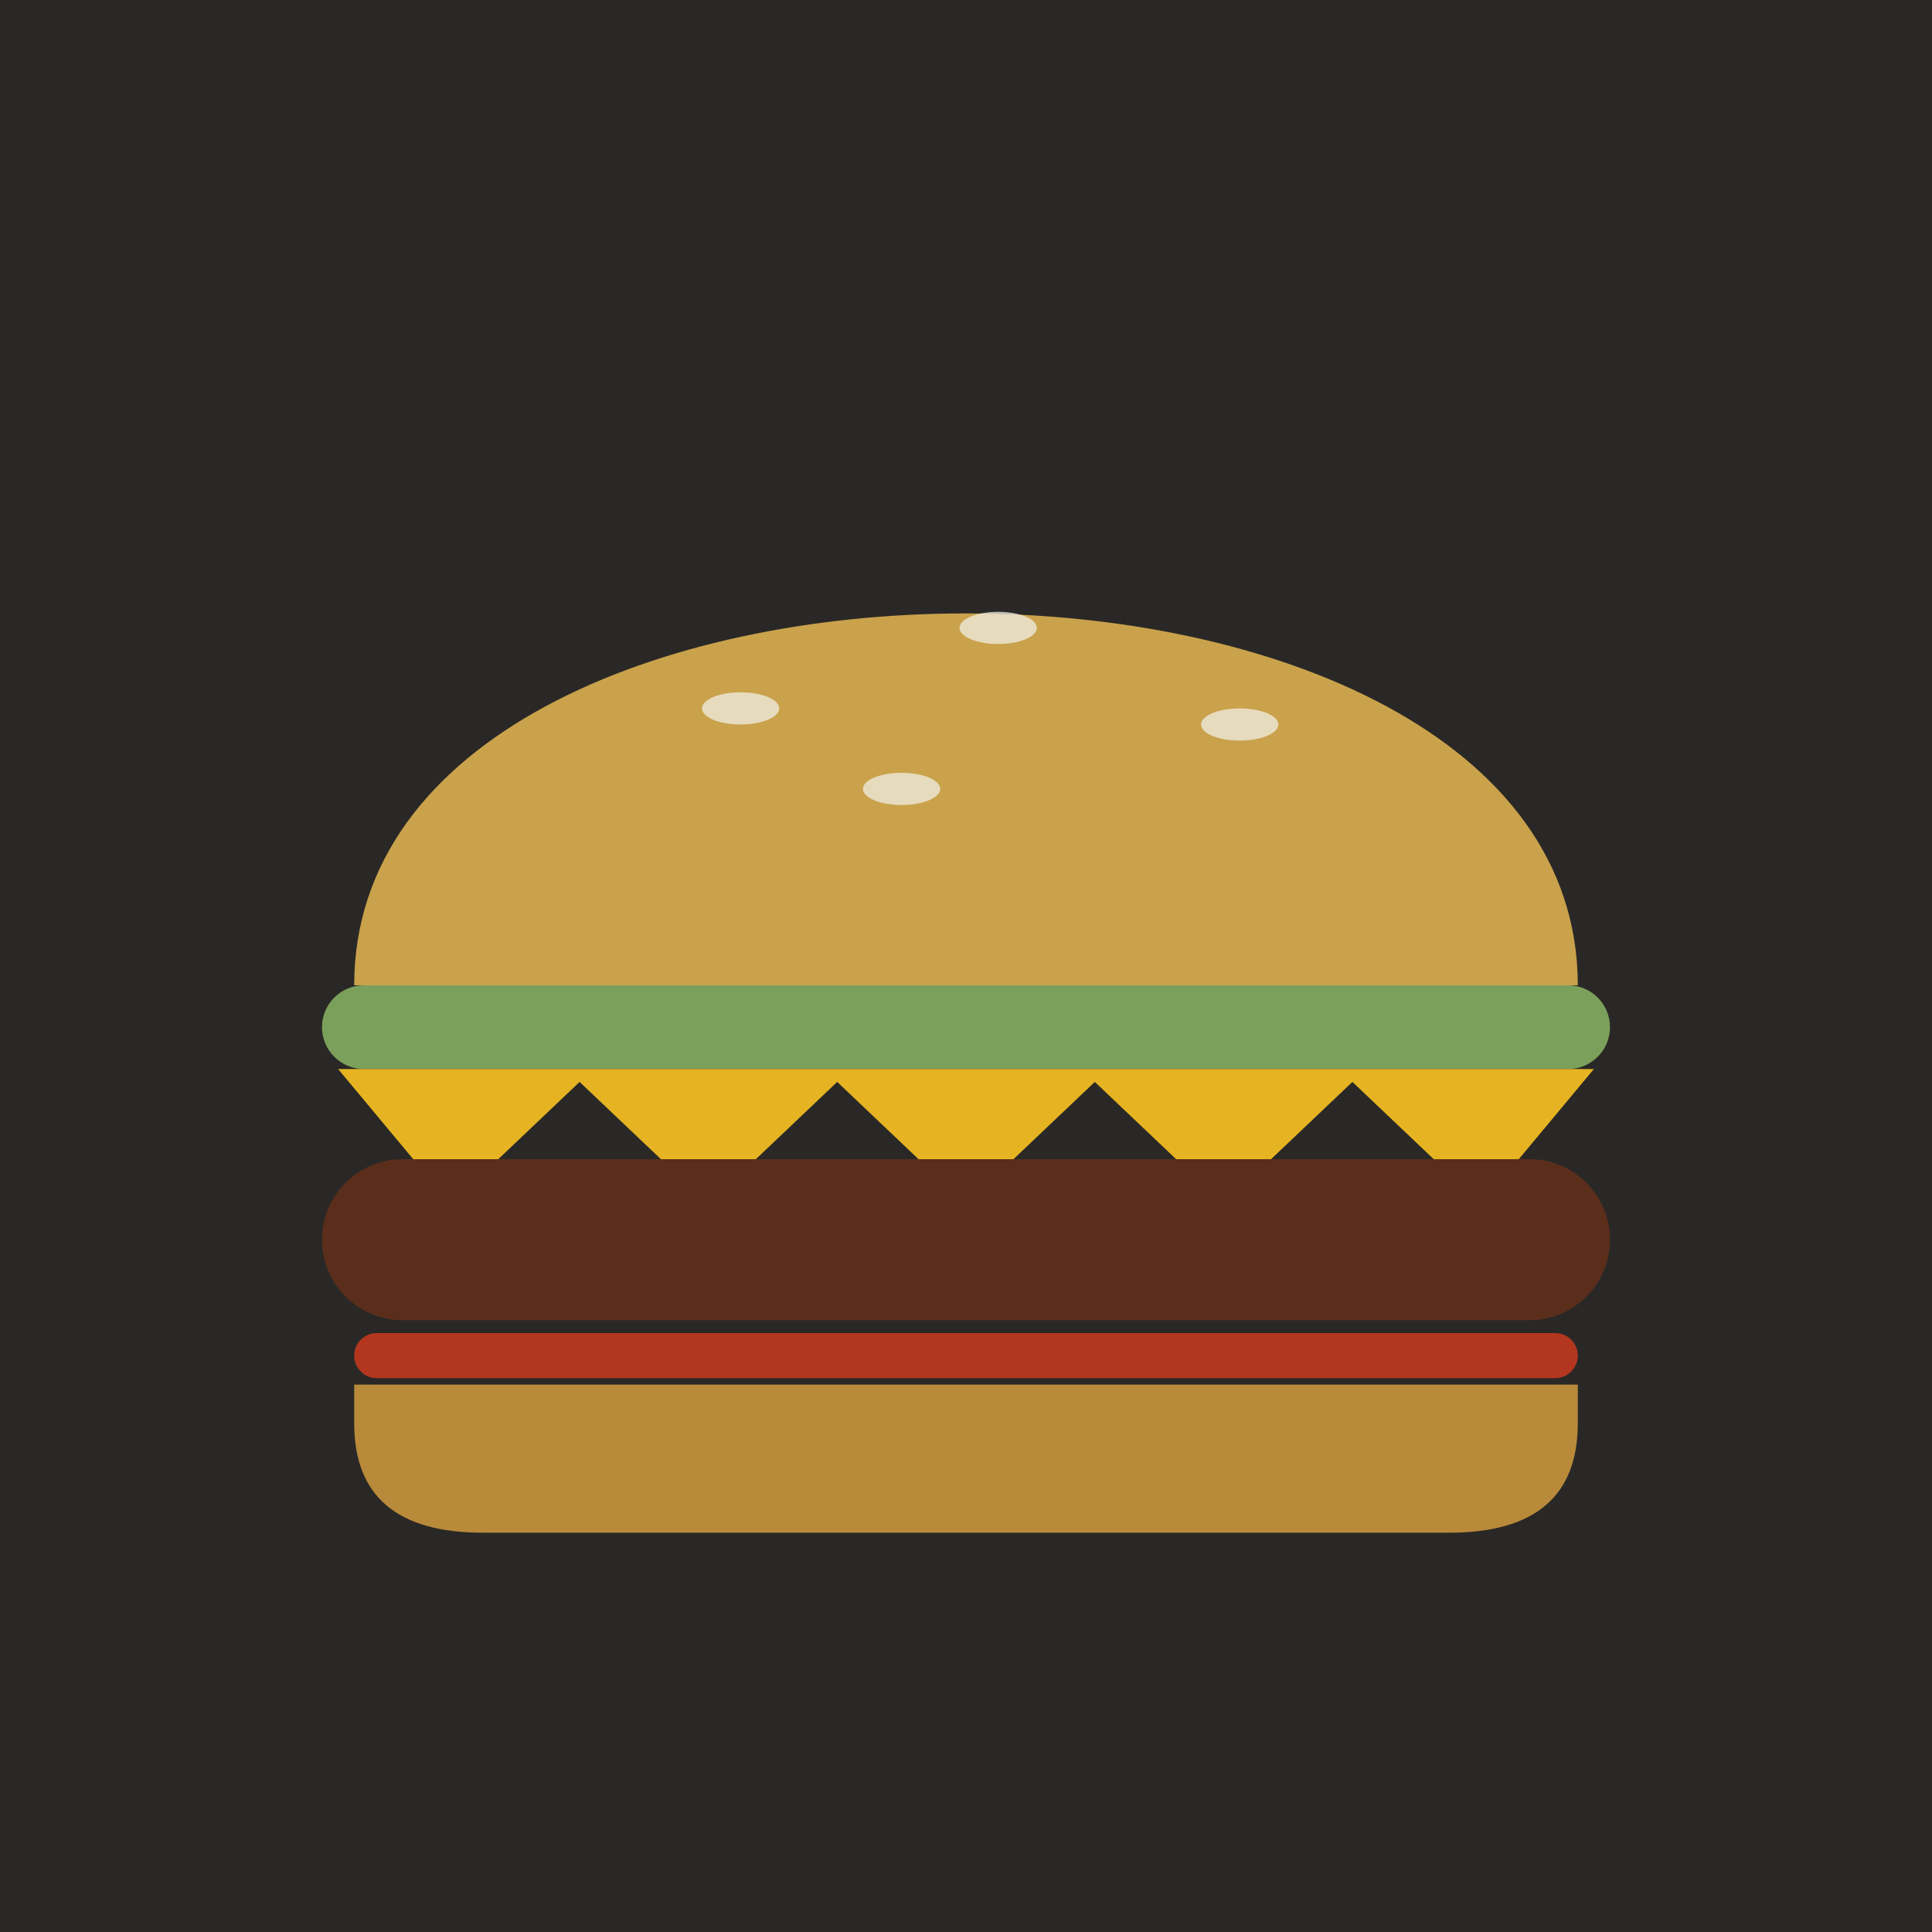
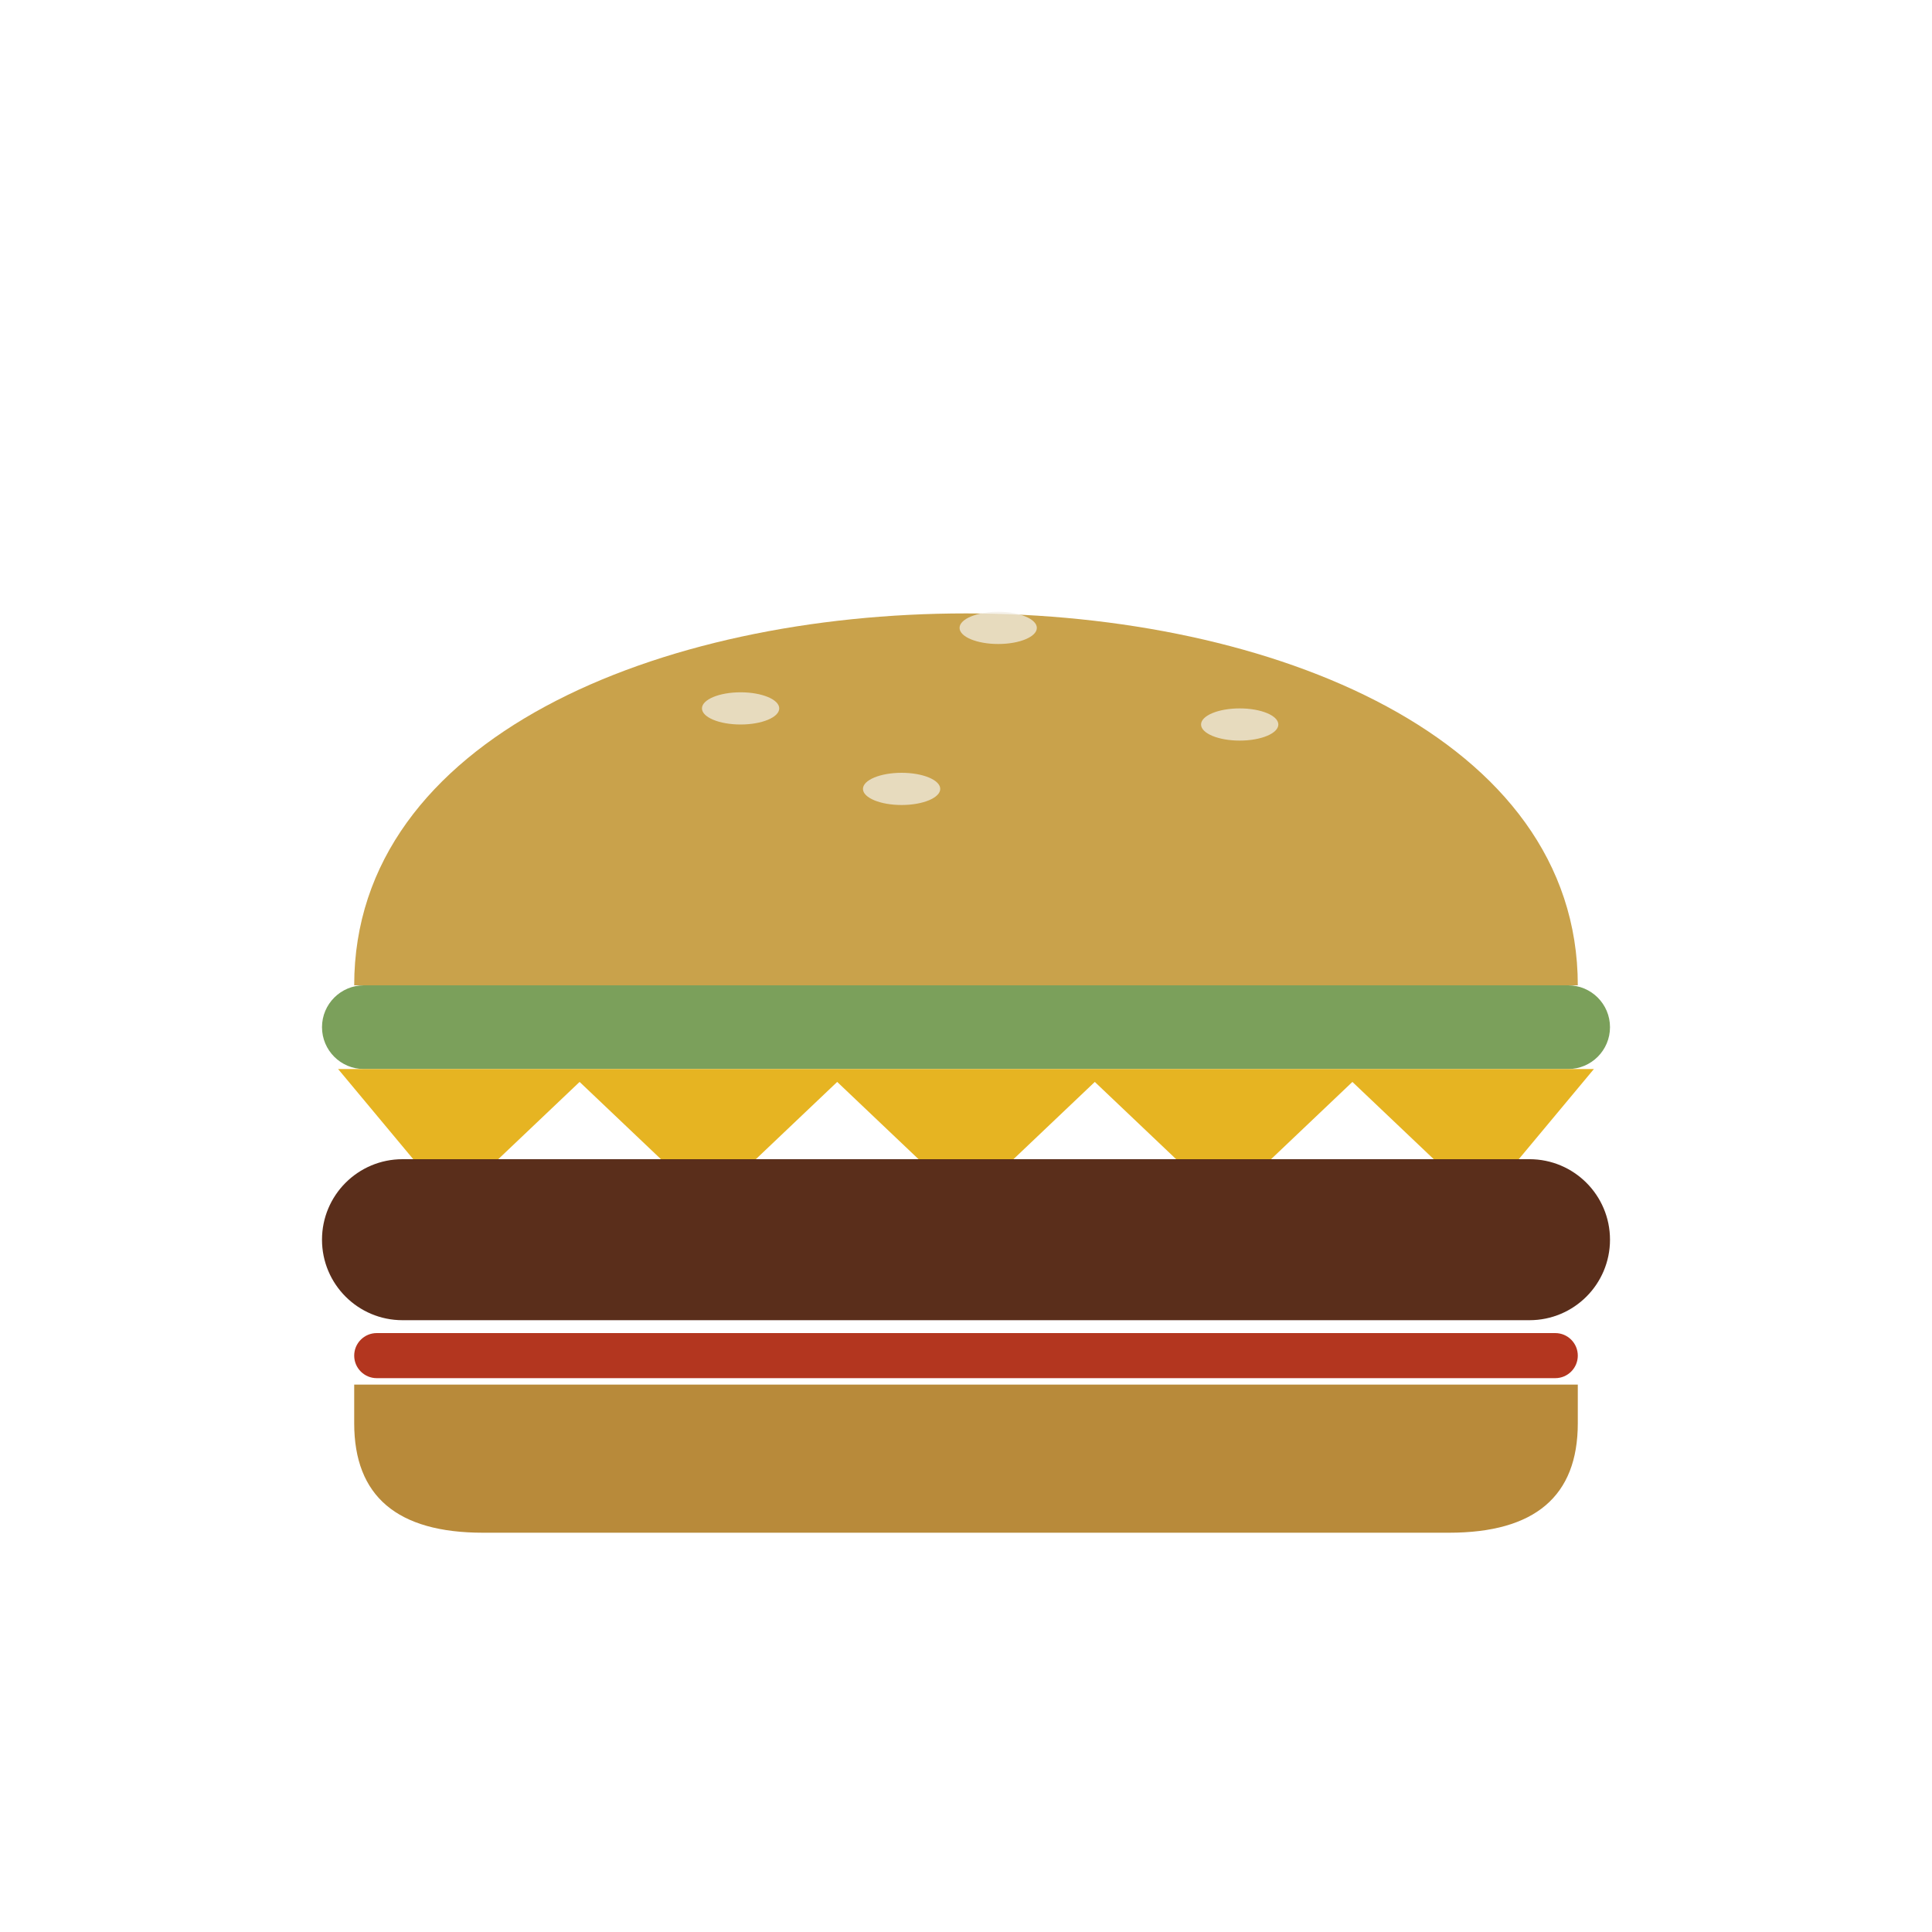
<svg xmlns="http://www.w3.org/2000/svg" viewBox="0 0 600 600">
-   <rect width="600" height="600" fill="#2A2826" />
  <g transform="translate(300 330)">
    <path d="M-190 -24C-190 -178 190 -178 190 -24Z" fill="#C9A24B" />
    <g fill="#F2EDE4" opacity=".75">
      <ellipse cx="-70" cy="-110" rx="12" ry="5" />
      <ellipse cx="10" cy="-135" rx="12" ry="5" />
      <ellipse cx="85" cy="-105" rx="12" ry="5" />
      <ellipse cx="-20" cy="-85" rx="12" ry="5" />
    </g>
    <rect x="-200" y="-24" width="400" height="26" rx="13" fill="#7BA05B" />
    <path d="M-195 2H195L160 44 120 6 80 44 40 6 0 44-40 6-80 44-120 6-160 44Z" fill="#E6B422" />
    <rect x="-200" y="30" width="400" height="50" rx="25" fill="#5A2E1B" />
    <rect x="-190" y="84" width="380" height="14" rx="7" fill="#B3361F" />
    <path d="M-190 100H190V112Q190 146 150 146H-150Q-190 146 -190 112Z" fill="#B88A3A" />
  </g>
</svg>
